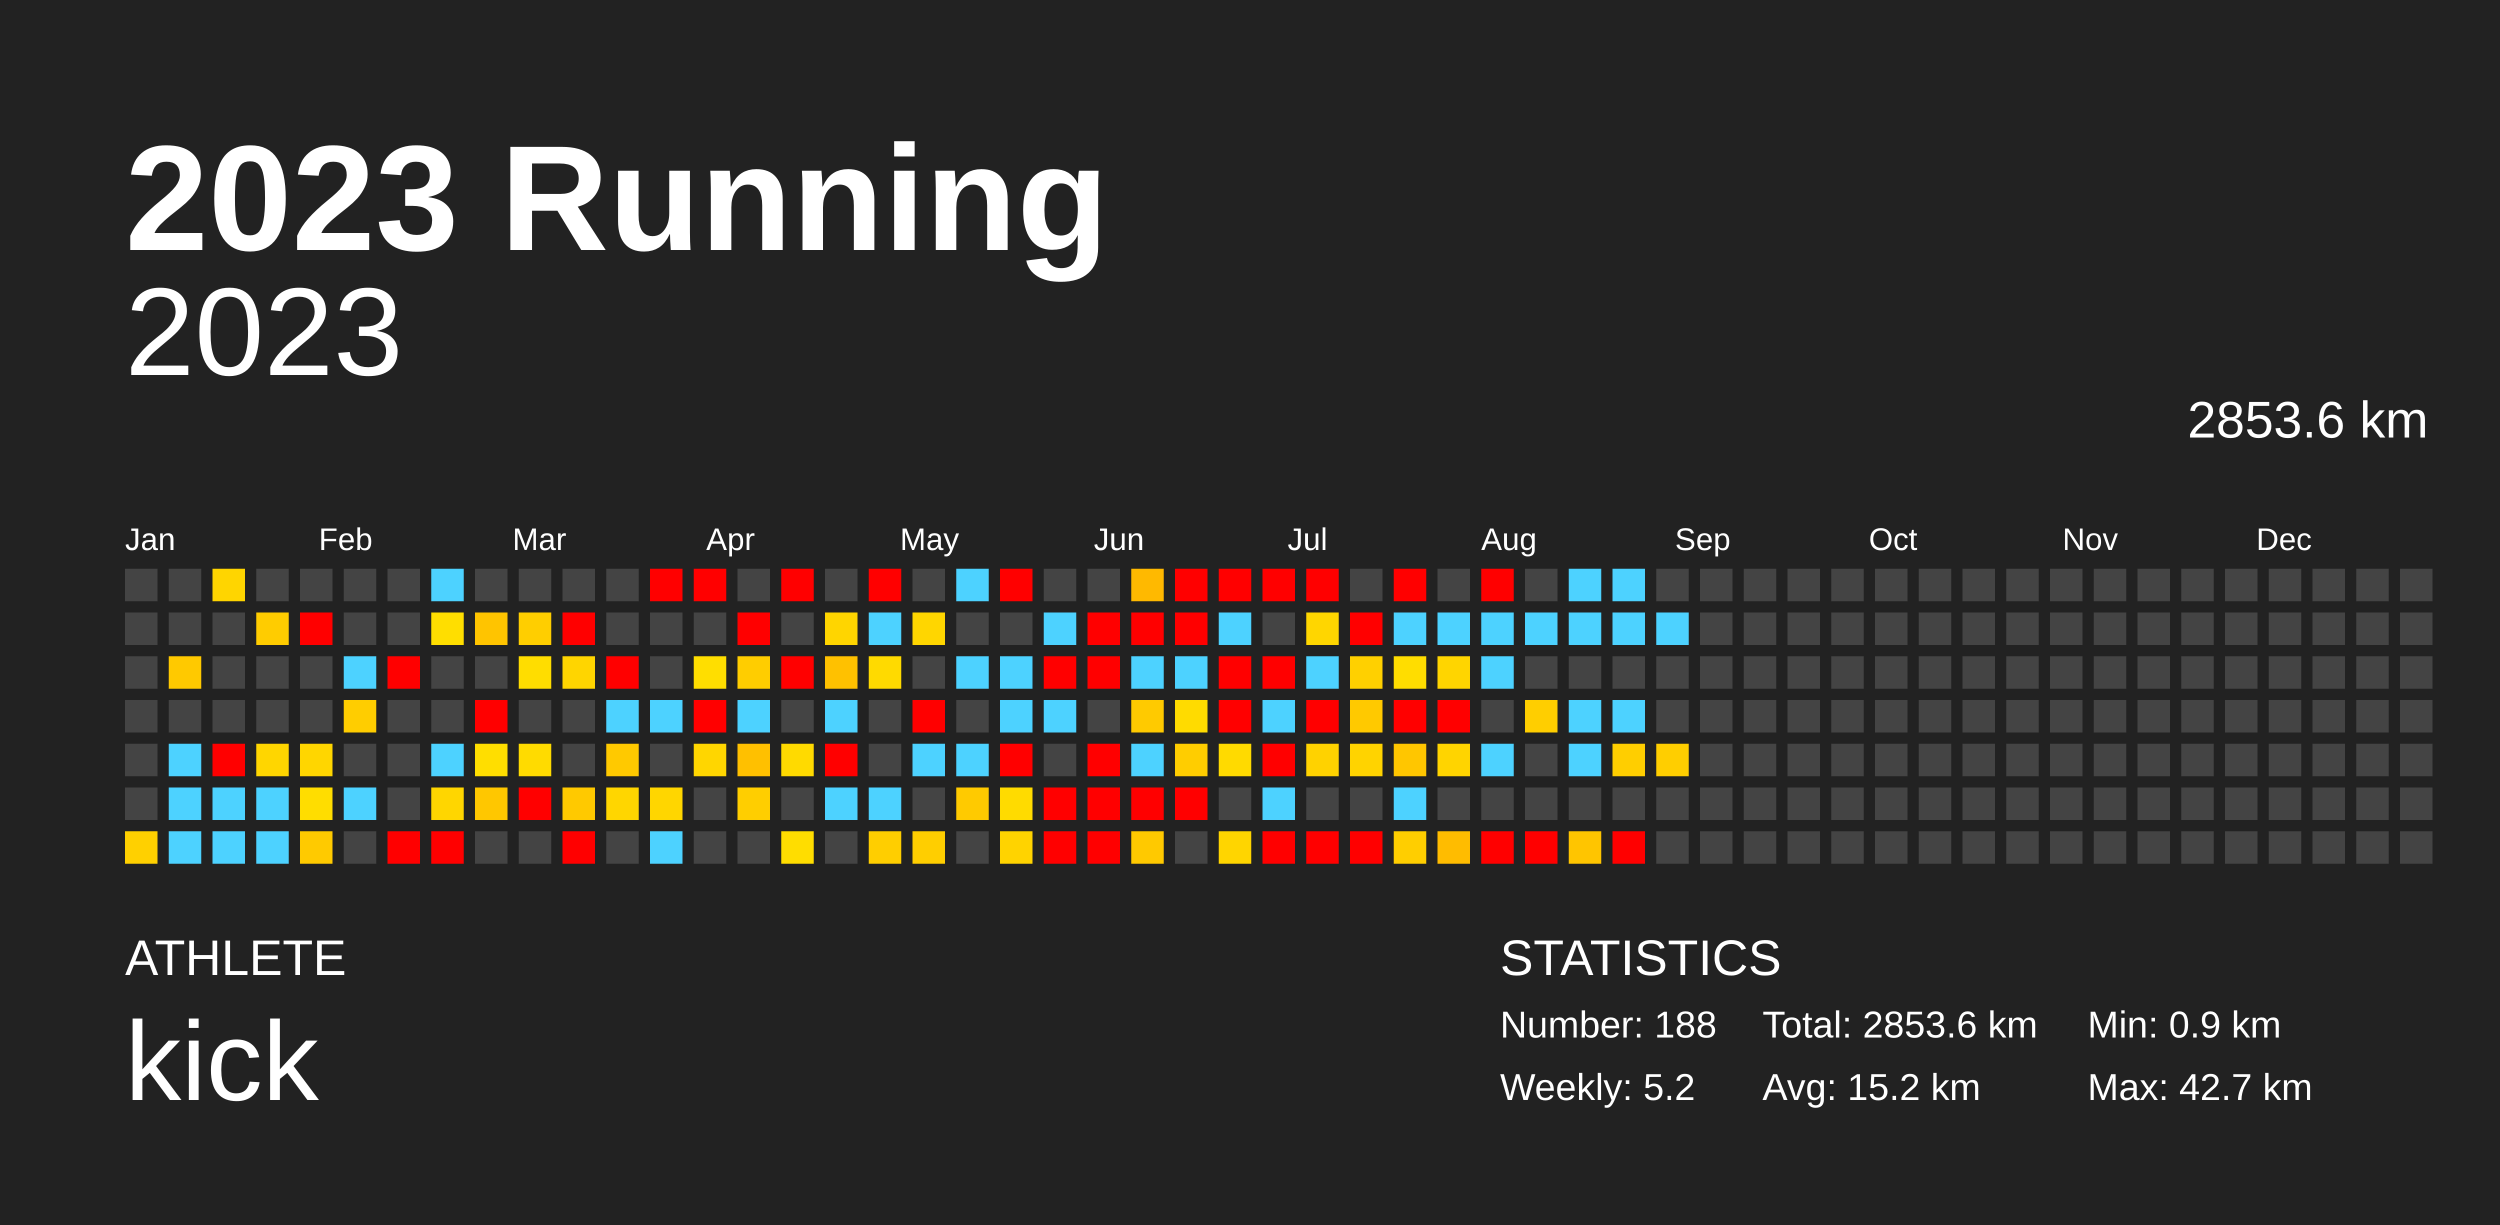
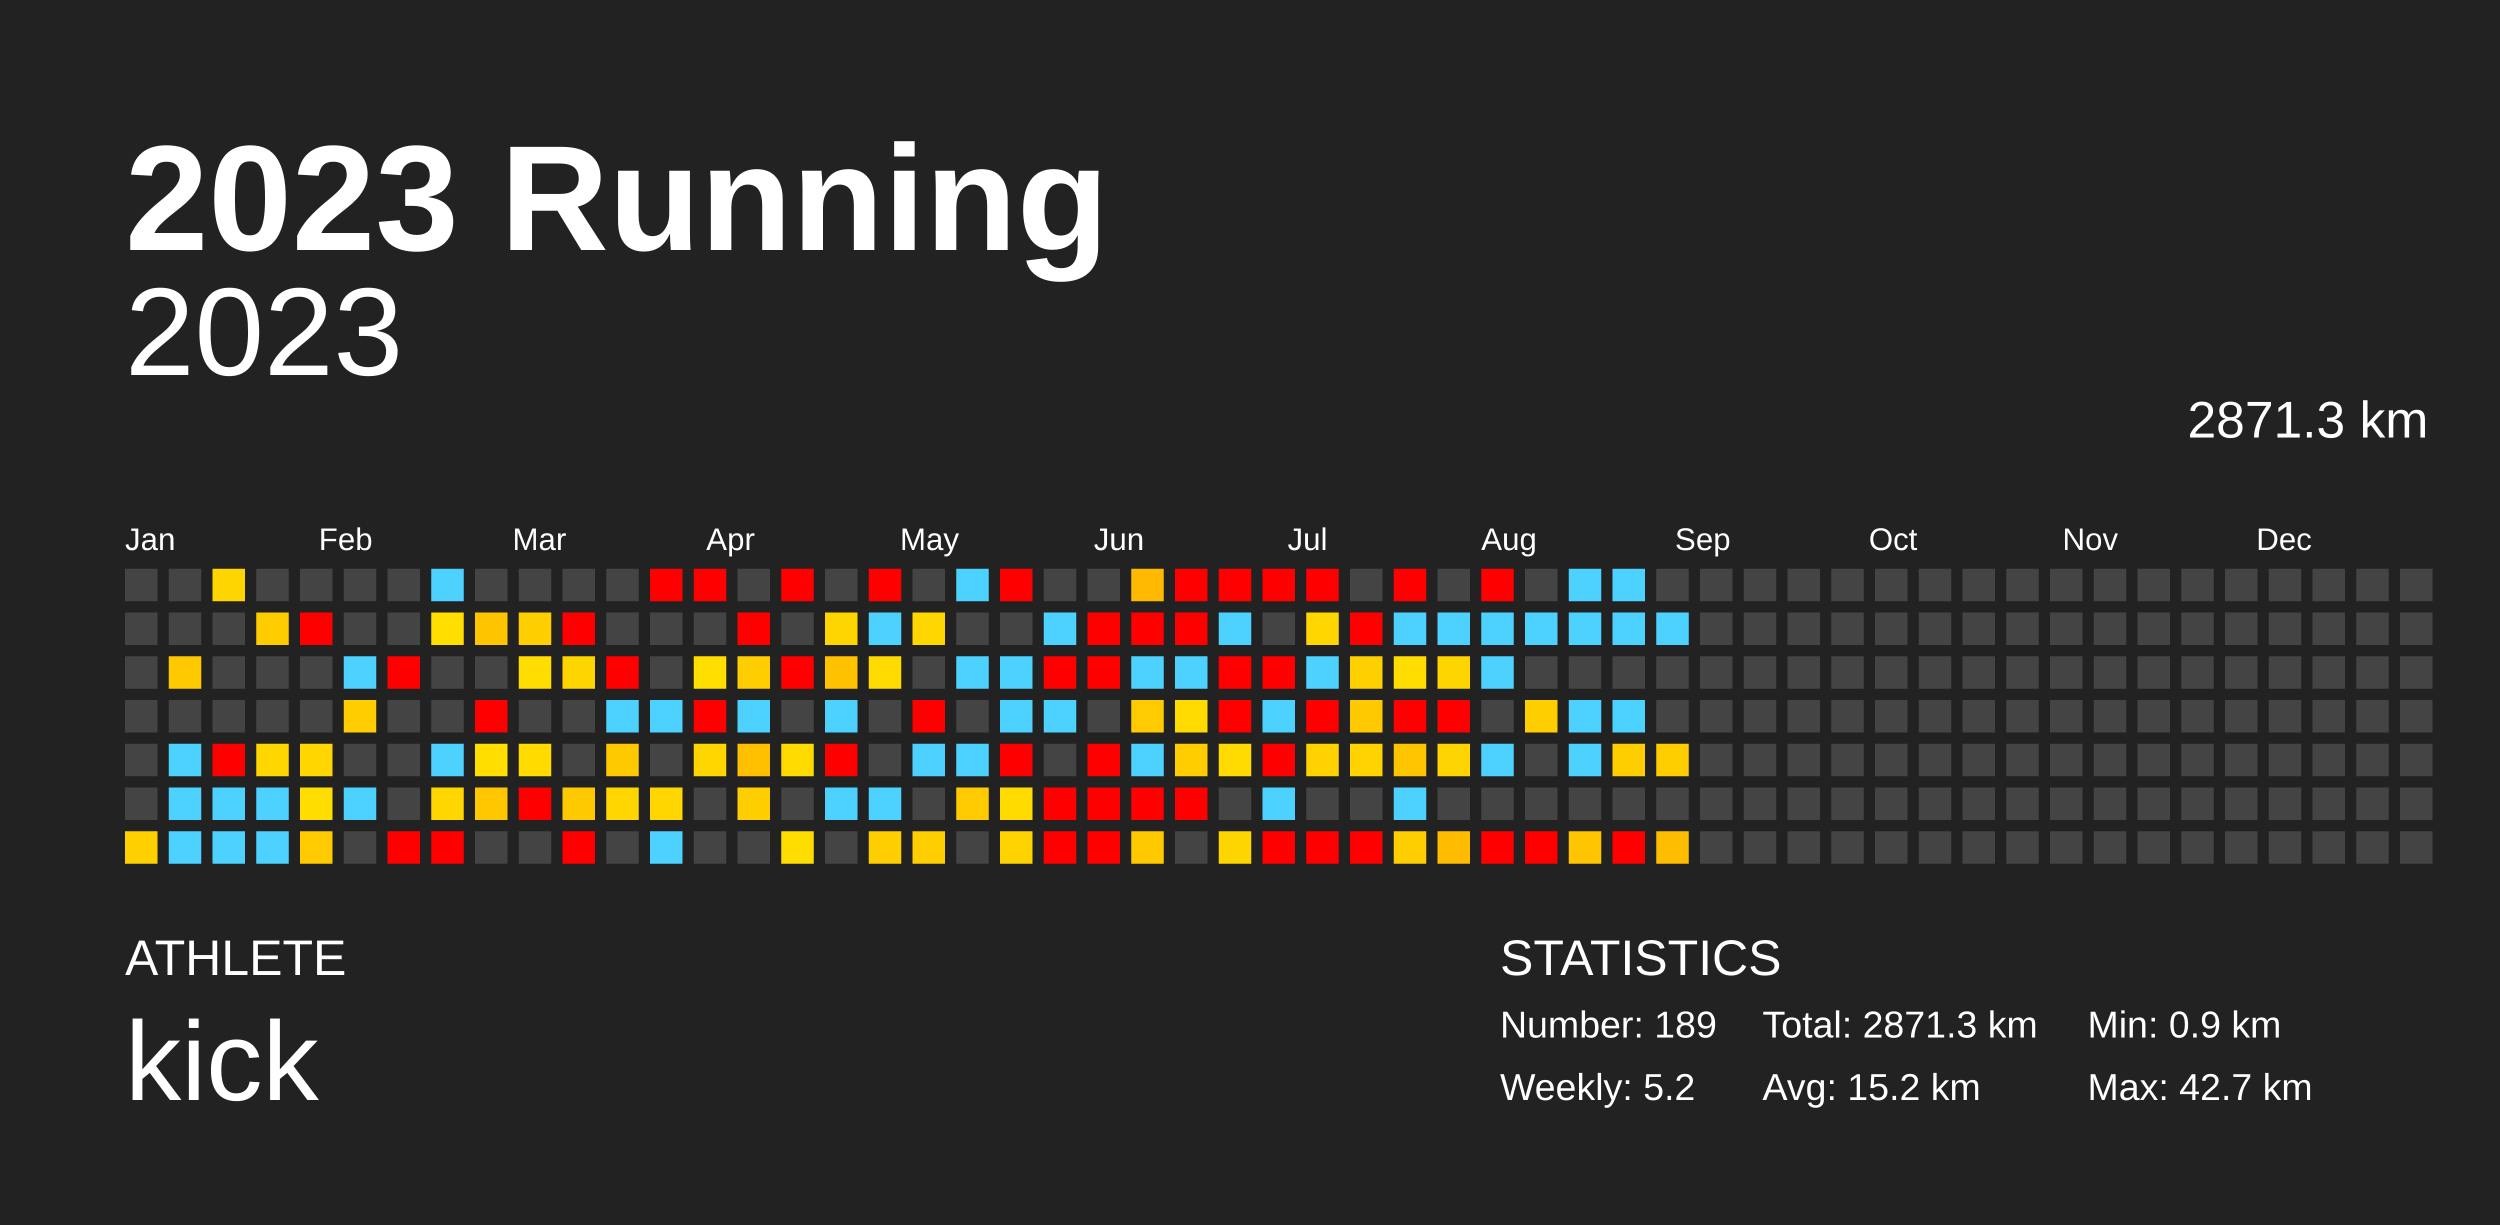
<svg xmlns="http://www.w3.org/2000/svg" baseProfile="full" height="98mm" version="1.1" viewBox="0,0,200,98" width="200mm">
  <defs />
  <rect fill="#222222" height="98" width="200" x="0" y="0" />
  <text fill="#FFFFFF" style="font-size:12px; font-family:Arial; font-weight:bold;" x="10" y="20">2023 Running</text>
  <text fill="#FFFFFF" style="font-size:4px; font-family:Arial" x="10" y="78">ATHLETE</text>
  <text fill="#FFFFFF" style="font-size:9px; font-family:Arial" x="10" y="88">kick</text>
  <text fill="#FFFFFF" style="font-size:4px; font-family:Arial" x="120" y="78">STATISTICS</text>
-   <text fill="#FFFFFF" style="font-size:3px; font-family:Arial" x="120" y="83">Number: 188</text>
+   <text fill="#FFFFFF" style="font-size:3px; font-family:Arial" x="120" y="83">Number: 189</text>
  <text fill="#FFFFFF" style="font-size:3px; font-family:Arial" x="120" y="88">Weekly: 5.2</text>
-   <text fill="#FFFFFF" style="font-size:3px; font-family:Arial" x="141" y="83">Total: 2853.6 km</text>
+   <text fill="#FFFFFF" style="font-size:3px; font-family:Arial" x="141" y="83">Total: 2871.3 km</text>
  <text fill="#FFFFFF" style="font-size:3px; font-family:Arial" x="141" y="88">Avg: 15.2 km</text>
  <text fill="#FFFFFF" style="font-size:3px; font-family:Arial" x="167" y="83">Min: 0.9 km</text>
  <text fill="#FFFFFF" style="font-size:3px; font-family:Arial" x="167" y="88">Max: 42.7 km</text>
  <text alignment-baseline="hanging" fill="#FFFFFF" style="font-size:10.0px; font-family:Arial;" x="10" y="30">2023</text>
-   <text alignment-baseline="hanging" fill="#FFFFFF" style="font-size:4.125px; font-family:Arial;" x="175" y="35">2853.6 km</text>
+   <text alignment-baseline="hanging" fill="#FFFFFF" style="font-size:4.125px; font-family:Arial;" x="175" y="35">2871.3 km</text>
  <text fill="#FFFFFF" style="font-size:2.5px; font-family:Arial" x="10.0" y="44">Jan</text>
  <text fill="#FFFFFF" style="font-size:2.5px; font-family:Arial" x="25.5" y="44">Feb</text>
  <text fill="#FFFFFF" style="font-size:2.5px; font-family:Arial" x="41.0" y="44">Mar</text>
  <text fill="#FFFFFF" style="font-size:2.5px; font-family:Arial" x="56.5" y="44">Apr</text>
  <text fill="#FFFFFF" style="font-size:2.5px; font-family:Arial" x="72.0" y="44">May</text>
  <text fill="#FFFFFF" style="font-size:2.5px; font-family:Arial" x="87.5" y="44">Jun</text>
  <text fill="#FFFFFF" style="font-size:2.5px; font-family:Arial" x="103.0" y="44">Jul</text>
  <text fill="#FFFFFF" style="font-size:2.5px; font-family:Arial" x="118.5" y="44">Aug</text>
  <text fill="#FFFFFF" style="font-size:2.5px; font-family:Arial" x="134.0" y="44">Sep</text>
  <text fill="#FFFFFF" style="font-size:2.5px; font-family:Arial" x="149.5" y="44">Oct</text>
  <text fill="#FFFFFF" style="font-size:2.5px; font-family:Arial" x="165.0" y="44">Nov</text>
  <text fill="#FFFFFF" style="font-size:2.5px; font-family:Arial" x="180.5" y="44">Dec</text>
  <rect fill="#444444" height="2.6" width="2.6" x="10.0" y="45.5" />
  <rect fill="#444444" height="2.6" width="2.6" x="10.0" y="49.0" />
  <rect fill="#444444" height="2.6" width="2.6" x="10.0" y="52.5" />
  <rect fill="#444444" height="2.6" width="2.6" x="10.0" y="56.0" />
  <rect fill="#444444" height="2.6" width="2.6" x="10.0" y="59.5" />
  <rect fill="#444444" height="2.6" width="2.6" x="10.0" y="63.0" />
  <rect fill="#ffd000" height="2.6" width="2.6" x="10.0" y="66.5" />
  <rect fill="#444444" height="2.6" width="2.6" x="13.5" y="45.5" />
  <rect fill="#444444" height="2.6" width="2.6" x="13.5" y="49.0" />
  <rect fill="#ffc900" height="2.6" width="2.6" x="13.5" y="52.5" />
  <rect fill="#444444" height="2.6" width="2.6" x="13.5" y="56.0" />
  <rect fill="#4dd2ff" height="2.6" width="2.6" x="13.5" y="59.5" />
  <rect fill="#4dd2ff" height="2.6" width="2.6" x="13.5" y="63.0" />
  <rect fill="#4dd2ff" height="2.6" width="2.6" x="13.5" y="66.5" />
  <rect fill="#ffd500" height="2.6" width="2.6" x="17.0" y="45.5" />
  <rect fill="#444444" height="2.6" width="2.6" x="17.0" y="49.0" />
  <rect fill="#444444" height="2.6" width="2.6" x="17.0" y="52.5" />
  <rect fill="#444444" height="2.6" width="2.6" x="17.0" y="56.0" />
  <rect fill="red" height="2.6" width="2.6" x="17.0" y="59.5" />
  <rect fill="#4dd2ff" height="2.6" width="2.6" x="17.0" y="63.0" />
  <rect fill="#4dd2ff" height="2.6" width="2.6" x="17.0" y="66.5" />
  <rect fill="#444444" height="2.6" width="2.6" x="20.5" y="45.5" />
  <rect fill="#ffcc00" height="2.6" width="2.6" x="20.5" y="49.0" />
  <rect fill="#444444" height="2.6" width="2.6" x="20.5" y="52.5" />
  <rect fill="#444444" height="2.6" width="2.6" x="20.5" y="56.0" />
  <rect fill="#ffd600" height="2.6" width="2.6" x="20.5" y="59.5" />
  <rect fill="#4dd2ff" height="2.6" width="2.6" x="20.5" y="63.0" />
  <rect fill="#4dd2ff" height="2.6" width="2.6" x="20.5" y="66.5" />
  <rect fill="#444444" height="2.6" width="2.6" x="24.0" y="45.5" />
  <rect fill="red" height="2.6" width="2.6" x="24.0" y="49.0" />
  <rect fill="#444444" height="2.6" width="2.6" x="24.0" y="52.5" />
  <rect fill="#444444" height="2.6" width="2.6" x="24.0" y="56.0" />
  <rect fill="#ffd600" height="2.6" width="2.6" x="24.0" y="59.5" />
  <rect fill="#ffdd00" height="2.6" width="2.6" x="24.0" y="63.0" />
  <rect fill="#ffca00" height="2.6" width="2.6" x="24.0" y="66.5" />
  <rect fill="#444444" height="2.6" width="2.6" x="27.5" y="45.5" />
  <rect fill="#444444" height="2.6" width="2.6" x="27.5" y="49.0" />
  <rect fill="#4dd2ff" height="2.6" width="2.6" x="27.5" y="52.5" />
  <rect fill="#ffcd00" height="2.6" width="2.6" x="27.5" y="56.0" />
  <rect fill="#444444" height="2.6" width="2.6" x="27.5" y="59.5" />
  <rect fill="#4dd2ff" height="2.6" width="2.6" x="27.5" y="63.0" />
  <rect fill="#444444" height="2.6" width="2.6" x="27.5" y="66.5" />
  <rect fill="#444444" height="2.6" width="2.6" x="31.0" y="45.5" />
  <rect fill="#444444" height="2.6" width="2.6" x="31.0" y="49.0" />
  <rect fill="red" height="2.6" width="2.6" x="31.0" y="52.5" />
  <rect fill="#444444" height="2.6" width="2.6" x="31.0" y="56.0" />
  <rect fill="#444444" height="2.6" width="2.6" x="31.0" y="59.5" />
  <rect fill="#444444" height="2.6" width="2.6" x="31.0" y="63.0" />
  <rect fill="red" height="2.6" width="2.6" x="31.0" y="66.5" />
  <rect fill="#4dd2ff" height="2.6" width="2.6" x="34.5" y="45.5" />
  <rect fill="#ffde00" height="2.6" width="2.6" x="34.5" y="49.0" />
  <rect fill="#444444" height="2.6" width="2.6" x="34.5" y="52.5" />
  <rect fill="#444444" height="2.6" width="2.6" x="34.5" y="56.0" />
  <rect fill="#4dd2ff" height="2.6" width="2.6" x="34.5" y="59.5" />
  <rect fill="#ffd600" height="2.6" width="2.6" x="34.5" y="63.0" />
  <rect fill="red" height="2.6" width="2.6" x="34.5" y="66.5" />
  <rect fill="#444444" height="2.6" width="2.6" x="38.0" y="45.5" />
  <rect fill="#ffc400" height="2.6" width="2.6" x="38.0" y="49.0" />
  <rect fill="#444444" height="2.6" width="2.6" x="38.0" y="52.5" />
  <rect fill="red" height="2.6" width="2.6" x="38.0" y="56.0" />
  <rect fill="#ffde00" height="2.6" width="2.6" x="38.0" y="59.5" />
  <rect fill="#ffc700" height="2.6" width="2.6" x="38.0" y="63.0" />
  <rect fill="#444444" height="2.6" width="2.6" x="38.0" y="66.5" />
  <rect fill="#444444" height="2.6" width="2.6" x="41.5" y="45.5" />
  <rect fill="#ffce00" height="2.6" width="2.6" x="41.5" y="49.0" />
  <rect fill="#ffdd00" height="2.6" width="2.6" x="41.5" y="52.5" />
  <rect fill="#444444" height="2.6" width="2.6" x="41.5" y="56.0" />
  <rect fill="#ffdb00" height="2.6" width="2.6" x="41.5" y="59.5" />
  <rect fill="red" height="2.6" width="2.6" x="41.5" y="63.0" />
  <rect fill="#444444" height="2.6" width="2.6" x="41.5" y="66.5" />
  <rect fill="#444444" height="2.6" width="2.6" x="45.0" y="45.5" />
  <rect fill="red" height="2.6" width="2.6" x="45.0" y="49.0" />
  <rect fill="#ffd500" height="2.6" width="2.6" x="45.0" y="52.5" />
  <rect fill="#444444" height="2.6" width="2.6" x="45.0" y="56.0" />
  <rect fill="#444444" height="2.6" width="2.6" x="45.0" y="59.5" />
  <rect fill="#ffc900" height="2.6" width="2.6" x="45.0" y="63.0" />
  <rect fill="red" height="2.6" width="2.6" x="45.0" y="66.5" />
  <rect fill="#444444" height="2.6" width="2.6" x="48.5" y="45.5" />
  <rect fill="#444444" height="2.6" width="2.6" x="48.5" y="49.0" />
  <rect fill="red" height="2.6" width="2.6" x="48.5" y="52.5" />
  <rect fill="#4dd2ff" height="2.6" width="2.6" x="48.5" y="56.0" />
  <rect fill="#ffc900" height="2.6" width="2.6" x="48.5" y="59.5" />
  <rect fill="#ffd600" height="2.6" width="2.6" x="48.5" y="63.0" />
  <rect fill="#444444" height="2.6" width="2.6" x="48.5" y="66.5" />
  <rect fill="red" height="2.6" width="2.6" x="52.0" y="45.5" />
  <rect fill="#444444" height="2.6" width="2.6" x="52.0" y="49.0" />
  <rect fill="#444444" height="2.6" width="2.6" x="52.0" y="52.5" />
  <rect fill="#4dd2ff" height="2.6" width="2.6" x="52.0" y="56.0" />
  <rect fill="#444444" height="2.6" width="2.6" x="52.0" y="59.5" />
  <rect fill="#ffd600" height="2.6" width="2.6" x="52.0" y="63.0" />
  <rect fill="#4dd2ff" height="2.6" width="2.6" x="52.0" y="66.5" />
  <rect fill="red" height="2.6" width="2.6" x="55.5" y="45.5" />
  <rect fill="#444444" height="2.6" width="2.6" x="55.5" y="49.0" />
  <rect fill="#ffde00" height="2.6" width="2.6" x="55.5" y="52.5" />
  <rect fill="red" height="2.6" width="2.6" x="55.5" y="56.0" />
  <rect fill="#ffd600" height="2.6" width="2.6" x="55.5" y="59.5" />
  <rect fill="#444444" height="2.6" width="2.6" x="55.5" y="63.0" />
  <rect fill="#444444" height="2.6" width="2.6" x="55.5" y="66.5" />
  <rect fill="#444444" height="2.6" width="2.6" x="59.0" y="45.5" />
  <rect fill="red" height="2.6" width="2.6" x="59.0" y="49.0" />
  <rect fill="#ffcd00" height="2.6" width="2.6" x="59.0" y="52.5" />
  <rect fill="#4dd2ff" height="2.6" width="2.6" x="59.0" y="56.0" />
  <rect fill="#ffc000" height="2.6" width="2.6" x="59.0" y="59.5" />
  <rect fill="#ffce00" height="2.6" width="2.6" x="59.0" y="63.0" />
  <rect fill="#444444" height="2.6" width="2.6" x="59.0" y="66.5" />
  <rect fill="red" height="2.6" width="2.6" x="62.5" y="45.5" />
  <rect fill="#444444" height="2.6" width="2.6" x="62.5" y="49.0" />
  <rect fill="red" height="2.6" width="2.6" x="62.5" y="52.5" />
  <rect fill="#444444" height="2.6" width="2.6" x="62.5" y="56.0" />
  <rect fill="#ffda00" height="2.6" width="2.6" x="62.5" y="59.5" />
  <rect fill="#444444" height="2.6" width="2.6" x="62.5" y="63.0" />
  <rect fill="#ffdd00" height="2.6" width="2.6" x="62.5" y="66.5" />
  <rect fill="#444444" height="2.6" width="2.6" x="66.0" y="45.5" />
  <rect fill="#ffd500" height="2.6" width="2.6" x="66.0" y="49.0" />
  <rect fill="#ffc100" height="2.6" width="2.6" x="66.0" y="52.5" />
  <rect fill="#4dd2ff" height="2.6" width="2.6" x="66.0" y="56.0" />
  <rect fill="red" height="2.6" width="2.6" x="66.0" y="59.5" />
  <rect fill="#4dd2ff" height="2.6" width="2.6" x="66.0" y="63.0" />
  <rect fill="#444444" height="2.6" width="2.6" x="66.0" y="66.5" />
  <rect fill="red" height="2.6" width="2.6" x="69.5" y="45.5" />
  <rect fill="#4dd2ff" height="2.6" width="2.6" x="69.5" y="49.0" />
  <rect fill="#ffda00" height="2.6" width="2.6" x="69.5" y="52.5" />
  <rect fill="#444444" height="2.6" width="2.6" x="69.5" y="56.0" />
  <rect fill="#444444" height="2.6" width="2.6" x="69.5" y="59.5" />
  <rect fill="#4dd2ff" height="2.6" width="2.6" x="69.5" y="63.0" />
  <rect fill="#ffce00" height="2.6" width="2.6" x="69.5" y="66.5" />
  <rect fill="#444444" height="2.6" width="2.6" x="73.0" y="45.5" />
  <rect fill="#ffd600" height="2.6" width="2.6" x="73.0" y="49.0" />
  <rect fill="#444444" height="2.6" width="2.6" x="73.0" y="52.5" />
  <rect fill="red" height="2.6" width="2.6" x="73.0" y="56.0" />
  <rect fill="#4dd2ff" height="2.6" width="2.6" x="73.0" y="59.5" />
  <rect fill="#444444" height="2.6" width="2.6" x="73.0" y="63.0" />
  <rect fill="#ffce00" height="2.6" width="2.6" x="73.0" y="66.5" />
  <rect fill="#4dd2ff" height="2.6" width="2.6" x="76.5" y="45.5" />
  <rect fill="#444444" height="2.6" width="2.6" x="76.5" y="49.0" />
  <rect fill="#4dd2ff" height="2.6" width="2.6" x="76.5" y="52.5" />
  <rect fill="#444444" height="2.6" width="2.6" x="76.5" y="56.0" />
  <rect fill="#4dd2ff" height="2.6" width="2.6" x="76.5" y="59.5" />
  <rect fill="#ffca00" height="2.6" width="2.6" x="76.5" y="63.0" />
  <rect fill="#444444" height="2.6" width="2.6" x="76.5" y="66.5" />
  <rect fill="red" height="2.6" width="2.6" x="80.0" y="45.5" />
  <rect fill="#444444" height="2.6" width="2.6" x="80.0" y="49.0" />
  <rect fill="#4dd2ff" height="2.6" width="2.6" x="80.0" y="52.5" />
  <rect fill="#4dd2ff" height="2.6" width="2.6" x="80.0" y="56.0" />
  <rect fill="red" height="2.6" width="2.6" x="80.0" y="59.5" />
  <rect fill="#ffdb00" height="2.6" width="2.6" x="80.0" y="63.0" />
  <rect fill="#ffd300" height="2.6" width="2.6" x="80.0" y="66.5" />
  <rect fill="#444444" height="2.6" width="2.6" x="83.5" y="45.5" />
  <rect fill="#4dd2ff" height="2.6" width="2.6" x="83.5" y="49.0" />
  <rect fill="red" height="2.6" width="2.6" x="83.5" y="52.5" />
  <rect fill="#4dd2ff" height="2.6" width="2.6" x="83.5" y="56.0" />
  <rect fill="#444444" height="2.6" width="2.6" x="83.5" y="59.5" />
  <rect fill="red" height="2.6" width="2.6" x="83.5" y="63.0" />
  <rect fill="red" height="2.6" width="2.6" x="83.5" y="66.5" />
  <rect fill="#444444" height="2.6" width="2.6" x="87.0" y="45.5" />
  <rect fill="red" height="2.6" width="2.6" x="87.0" y="49.0" />
  <rect fill="red" height="2.6" width="2.6" x="87.0" y="52.5" />
  <rect fill="#444444" height="2.6" width="2.6" x="87.0" y="56.0" />
  <rect fill="red" height="2.6" width="2.6" x="87.0" y="59.5" />
  <rect fill="red" height="2.6" width="2.6" x="87.0" y="63.0" />
  <rect fill="red" height="2.6" width="2.6" x="87.0" y="66.5" />
  <rect fill="#ffb900" height="2.6" width="2.6" x="90.5" y="45.5" />
  <rect fill="red" height="2.6" width="2.6" x="90.5" y="49.0" />
  <rect fill="#4dd2ff" height="2.6" width="2.6" x="90.5" y="52.5" />
  <rect fill="#ffca00" height="2.6" width="2.6" x="90.5" y="56.0" />
  <rect fill="#4dd2ff" height="2.6" width="2.6" x="90.5" y="59.5" />
  <rect fill="red" height="2.6" width="2.6" x="90.5" y="63.0" />
  <rect fill="#ffc900" height="2.6" width="2.6" x="90.5" y="66.5" />
  <rect fill="red" height="2.6" width="2.6" x="94.0" y="45.5" />
  <rect fill="red" height="2.6" width="2.6" x="94.0" y="49.0" />
  <rect fill="#4dd2ff" height="2.6" width="2.6" x="94.0" y="52.5" />
  <rect fill="#ffdb00" height="2.6" width="2.6" x="94.0" y="56.0" />
  <rect fill="#ffcd00" height="2.6" width="2.6" x="94.0" y="59.5" />
  <rect fill="red" height="2.6" width="2.6" x="94.0" y="63.0" />
  <rect fill="#444444" height="2.6" width="2.6" x="94.0" y="66.5" />
  <rect fill="red" height="2.6" width="2.6" x="97.5" y="45.5" />
  <rect fill="#4dd2ff" height="2.6" width="2.6" x="97.5" y="49.0" />
  <rect fill="red" height="2.6" width="2.6" x="97.5" y="52.5" />
  <rect fill="red" height="2.6" width="2.6" x="97.5" y="56.0" />
  <rect fill="#ffda00" height="2.6" width="2.6" x="97.5" y="59.5" />
  <rect fill="#444444" height="2.6" width="2.6" x="97.5" y="63.0" />
  <rect fill="#ffd500" height="2.6" width="2.6" x="97.5" y="66.5" />
  <rect fill="red" height="2.6" width="2.6" x="101.0" y="45.5" />
  <rect fill="#444444" height="2.6" width="2.6" x="101.0" y="49.0" />
  <rect fill="red" height="2.6" width="2.6" x="101.0" y="52.5" />
  <rect fill="#4dd2ff" height="2.6" width="2.6" x="101.0" y="56.0" />
  <rect fill="red" height="2.6" width="2.6" x="101.0" y="59.5" />
  <rect fill="#4dd2ff" height="2.6" width="2.6" x="101.0" y="63.0" />
  <rect fill="red" height="2.6" width="2.6" x="101.0" y="66.5" />
  <rect fill="red" height="2.6" width="2.6" x="104.5" y="45.5" />
  <rect fill="#ffd600" height="2.6" width="2.6" x="104.5" y="49.0" />
  <rect fill="#4dd2ff" height="2.6" width="2.6" x="104.5" y="52.5" />
  <rect fill="red" height="2.6" width="2.6" x="104.5" y="56.0" />
  <rect fill="#ffd200" height="2.6" width="2.6" x="104.5" y="59.5" />
  <rect fill="#444444" height="2.6" width="2.6" x="104.5" y="63.0" />
  <rect fill="red" height="2.6" width="2.6" x="104.5" y="66.5" />
  <rect fill="#444444" height="2.6" width="2.6" x="108.0" y="45.5" />
  <rect fill="red" height="2.6" width="2.6" x="108.0" y="49.0" />
  <rect fill="#ffd000" height="2.6" width="2.6" x="108.0" y="52.5" />
  <rect fill="#ffc900" height="2.6" width="2.6" x="108.0" y="56.0" />
  <rect fill="#ffd300" height="2.6" width="2.6" x="108.0" y="59.5" />
  <rect fill="#444444" height="2.6" width="2.6" x="108.0" y="63.0" />
  <rect fill="red" height="2.6" width="2.6" x="108.0" y="66.5" />
  <rect fill="red" height="2.6" width="2.6" x="111.5" y="45.5" />
  <rect fill="#4dd2ff" height="2.6" width="2.6" x="111.5" y="49.0" />
  <rect fill="#ffdd00" height="2.6" width="2.6" x="111.5" y="52.5" />
  <rect fill="red" height="2.6" width="2.6" x="111.5" y="56.0" />
  <rect fill="#ffc600" height="2.6" width="2.6" x="111.5" y="59.5" />
  <rect fill="#4dd2ff" height="2.6" width="2.6" x="111.5" y="63.0" />
  <rect fill="#ffce00" height="2.6" width="2.6" x="111.5" y="66.5" />
  <rect fill="#444444" height="2.6" width="2.6" x="115.0" y="45.5" />
  <rect fill="#4dd2ff" height="2.6" width="2.6" x="115.0" y="49.0" />
  <rect fill="#ffd500" height="2.6" width="2.6" x="115.0" y="52.5" />
  <rect fill="red" height="2.6" width="2.6" x="115.0" y="56.0" />
  <rect fill="#ffd400" height="2.6" width="2.6" x="115.0" y="59.5" />
  <rect fill="#444444" height="2.6" width="2.6" x="115.0" y="63.0" />
  <rect fill="#ffbc00" height="2.6" width="2.6" x="115.0" y="66.5" />
  <rect fill="red" height="2.6" width="2.6" x="118.5" y="45.5" />
  <rect fill="#4dd2ff" height="2.6" width="2.6" x="118.5" y="49.0" />
  <rect fill="#4dd2ff" height="2.6" width="2.6" x="118.5" y="52.5" />
  <rect fill="#444444" height="2.6" width="2.6" x="118.5" y="56.0" />
  <rect fill="#4dd2ff" height="2.6" width="2.6" x="118.5" y="59.5" />
  <rect fill="#444444" height="2.6" width="2.6" x="118.5" y="63.0" />
  <rect fill="red" height="2.6" width="2.6" x="118.5" y="66.5" />
  <rect fill="#444444" height="2.6" width="2.6" x="122.0" y="45.5" />
  <rect fill="#4dd2ff" height="2.6" width="2.6" x="122.0" y="49.0" />
  <rect fill="#444444" height="2.6" width="2.6" x="122.0" y="52.5" />
  <rect fill="#ffce00" height="2.6" width="2.6" x="122.0" y="56.0" />
  <rect fill="#444444" height="2.6" width="2.6" x="122.0" y="59.5" />
  <rect fill="#444444" height="2.6" width="2.6" x="122.0" y="63.0" />
  <rect fill="red" height="2.6" width="2.6" x="122.0" y="66.5" />
  <rect fill="#4dd2ff" height="2.6" width="2.6" x="125.5" y="45.5" />
  <rect fill="#4dd2ff" height="2.6" width="2.6" x="125.5" y="49.0" />
  <rect fill="#444444" height="2.6" width="2.6" x="125.5" y="52.5" />
  <rect fill="#4dd2ff" height="2.6" width="2.6" x="125.5" y="56.0" />
  <rect fill="#4dd2ff" height="2.6" width="2.6" x="125.5" y="59.5" />
  <rect fill="#444444" height="2.6" width="2.6" x="125.5" y="63.0" />
  <rect fill="#ffc500" height="2.6" width="2.6" x="125.5" y="66.5" />
  <rect fill="#4dd2ff" height="2.6" width="2.6" x="129.0" y="45.5" />
  <rect fill="#4dd2ff" height="2.6" width="2.6" x="129.0" y="49.0" />
  <rect fill="#444444" height="2.6" width="2.6" x="129.0" y="52.5" />
  <rect fill="#4dd2ff" height="2.6" width="2.6" x="129.0" y="56.0" />
  <rect fill="#ffce00" height="2.6" width="2.6" x="129.0" y="59.5" />
  <rect fill="#444444" height="2.6" width="2.6" x="129.0" y="63.0" />
  <rect fill="red" height="2.6" width="2.6" x="129.0" y="66.5" />
  <rect fill="#444444" height="2.6" width="2.6" x="132.5" y="45.5" />
  <rect fill="#4dd2ff" height="2.6" width="2.6" x="132.5" y="49.0" />
  <rect fill="#444444" height="2.6" width="2.6" x="132.5" y="52.5" />
  <rect fill="#444444" height="2.6" width="2.6" x="132.5" y="56.0" />
  <rect fill="#ffce00" height="2.6" width="2.6" x="132.5" y="59.5" />
  <rect fill="#444444" height="2.6" width="2.6" x="132.5" y="63.0" />
-   <rect fill="#444444" height="2.6" width="2.6" x="132.5" y="66.5" />
+   <rect fill="#ffbd00" height="2.6" width="2.6" x="132.5" y="66.5" />
  <rect fill="#444444" height="2.6" width="2.6" x="136.0" y="45.5" />
  <rect fill="#444444" height="2.6" width="2.6" x="136.0" y="49.0" />
  <rect fill="#444444" height="2.6" width="2.6" x="136.0" y="52.5" />
  <rect fill="#444444" height="2.6" width="2.6" x="136.0" y="56.0" />
  <rect fill="#444444" height="2.6" width="2.6" x="136.0" y="59.5" />
  <rect fill="#444444" height="2.6" width="2.6" x="136.0" y="63.0" />
  <rect fill="#444444" height="2.6" width="2.6" x="136.0" y="66.5" />
  <rect fill="#444444" height="2.6" width="2.6" x="139.5" y="45.5" />
  <rect fill="#444444" height="2.6" width="2.6" x="139.5" y="49.0" />
  <rect fill="#444444" height="2.6" width="2.6" x="139.5" y="52.5" />
  <rect fill="#444444" height="2.6" width="2.6" x="139.5" y="56.0" />
  <rect fill="#444444" height="2.6" width="2.6" x="139.5" y="59.5" />
  <rect fill="#444444" height="2.6" width="2.6" x="139.5" y="63.0" />
  <rect fill="#444444" height="2.6" width="2.6" x="139.5" y="66.5" />
  <rect fill="#444444" height="2.6" width="2.6" x="143.0" y="45.5" />
  <rect fill="#444444" height="2.6" width="2.6" x="143.0" y="49.0" />
  <rect fill="#444444" height="2.6" width="2.6" x="143.0" y="52.5" />
  <rect fill="#444444" height="2.6" width="2.6" x="143.0" y="56.0" />
  <rect fill="#444444" height="2.6" width="2.6" x="143.0" y="59.5" />
  <rect fill="#444444" height="2.6" width="2.6" x="143.0" y="63.0" />
  <rect fill="#444444" height="2.6" width="2.6" x="143.0" y="66.5" />
  <rect fill="#444444" height="2.6" width="2.6" x="146.5" y="45.5" />
  <rect fill="#444444" height="2.6" width="2.6" x="146.5" y="49.0" />
  <rect fill="#444444" height="2.6" width="2.6" x="146.5" y="52.5" />
  <rect fill="#444444" height="2.6" width="2.6" x="146.5" y="56.0" />
  <rect fill="#444444" height="2.6" width="2.6" x="146.5" y="59.5" />
  <rect fill="#444444" height="2.6" width="2.6" x="146.5" y="63.0" />
  <rect fill="#444444" height="2.6" width="2.6" x="146.5" y="66.5" />
  <rect fill="#444444" height="2.6" width="2.6" x="150.0" y="45.5" />
  <rect fill="#444444" height="2.6" width="2.6" x="150.0" y="49.0" />
  <rect fill="#444444" height="2.6" width="2.6" x="150.0" y="52.5" />
  <rect fill="#444444" height="2.6" width="2.6" x="150.0" y="56.0" />
  <rect fill="#444444" height="2.6" width="2.6" x="150.0" y="59.5" />
  <rect fill="#444444" height="2.6" width="2.6" x="150.0" y="63.0" />
  <rect fill="#444444" height="2.6" width="2.6" x="150.0" y="66.5" />
  <rect fill="#444444" height="2.6" width="2.6" x="153.5" y="45.5" />
  <rect fill="#444444" height="2.6" width="2.6" x="153.5" y="49.0" />
  <rect fill="#444444" height="2.6" width="2.6" x="153.5" y="52.5" />
  <rect fill="#444444" height="2.6" width="2.6" x="153.5" y="56.0" />
  <rect fill="#444444" height="2.6" width="2.6" x="153.5" y="59.5" />
  <rect fill="#444444" height="2.6" width="2.6" x="153.5" y="63.0" />
  <rect fill="#444444" height="2.6" width="2.6" x="153.5" y="66.5" />
  <rect fill="#444444" height="2.6" width="2.6" x="157.0" y="45.5" />
  <rect fill="#444444" height="2.6" width="2.6" x="157.0" y="49.0" />
  <rect fill="#444444" height="2.6" width="2.6" x="157.0" y="52.5" />
  <rect fill="#444444" height="2.6" width="2.6" x="157.0" y="56.0" />
  <rect fill="#444444" height="2.6" width="2.6" x="157.0" y="59.5" />
  <rect fill="#444444" height="2.6" width="2.6" x="157.0" y="63.0" />
  <rect fill="#444444" height="2.6" width="2.6" x="157.0" y="66.5" />
  <rect fill="#444444" height="2.6" width="2.6" x="160.5" y="45.5" />
  <rect fill="#444444" height="2.6" width="2.6" x="160.5" y="49.0" />
  <rect fill="#444444" height="2.6" width="2.6" x="160.5" y="52.5" />
  <rect fill="#444444" height="2.6" width="2.6" x="160.5" y="56.0" />
  <rect fill="#444444" height="2.6" width="2.6" x="160.5" y="59.5" />
  <rect fill="#444444" height="2.6" width="2.6" x="160.5" y="63.0" />
  <rect fill="#444444" height="2.6" width="2.6" x="160.5" y="66.5" />
  <rect fill="#444444" height="2.6" width="2.6" x="164.0" y="45.5" />
  <rect fill="#444444" height="2.6" width="2.6" x="164.0" y="49.0" />
  <rect fill="#444444" height="2.6" width="2.6" x="164.0" y="52.5" />
  <rect fill="#444444" height="2.6" width="2.6" x="164.0" y="56.0" />
  <rect fill="#444444" height="2.6" width="2.6" x="164.0" y="59.5" />
  <rect fill="#444444" height="2.6" width="2.6" x="164.0" y="63.0" />
  <rect fill="#444444" height="2.6" width="2.6" x="164.0" y="66.5" />
  <rect fill="#444444" height="2.6" width="2.6" x="167.5" y="45.5" />
  <rect fill="#444444" height="2.6" width="2.6" x="167.5" y="49.0" />
  <rect fill="#444444" height="2.6" width="2.6" x="167.5" y="52.5" />
  <rect fill="#444444" height="2.6" width="2.6" x="167.5" y="56.0" />
  <rect fill="#444444" height="2.6" width="2.6" x="167.5" y="59.5" />
  <rect fill="#444444" height="2.6" width="2.6" x="167.5" y="63.0" />
  <rect fill="#444444" height="2.6" width="2.6" x="167.5" y="66.5" />
  <rect fill="#444444" height="2.6" width="2.6" x="171.0" y="45.5" />
  <rect fill="#444444" height="2.6" width="2.6" x="171.0" y="49.0" />
  <rect fill="#444444" height="2.6" width="2.6" x="171.0" y="52.5" />
  <rect fill="#444444" height="2.6" width="2.6" x="171.0" y="56.0" />
  <rect fill="#444444" height="2.6" width="2.6" x="171.0" y="59.5" />
  <rect fill="#444444" height="2.6" width="2.6" x="171.0" y="63.0" />
  <rect fill="#444444" height="2.6" width="2.6" x="171.0" y="66.5" />
  <rect fill="#444444" height="2.6" width="2.6" x="174.5" y="45.5" />
  <rect fill="#444444" height="2.6" width="2.6" x="174.5" y="49.0" />
  <rect fill="#444444" height="2.6" width="2.6" x="174.5" y="52.5" />
  <rect fill="#444444" height="2.6" width="2.6" x="174.5" y="56.0" />
  <rect fill="#444444" height="2.6" width="2.6" x="174.5" y="59.5" />
  <rect fill="#444444" height="2.6" width="2.6" x="174.5" y="63.0" />
  <rect fill="#444444" height="2.6" width="2.6" x="174.5" y="66.5" />
  <rect fill="#444444" height="2.6" width="2.6" x="178.0" y="45.5" />
  <rect fill="#444444" height="2.6" width="2.6" x="178.0" y="49.0" />
  <rect fill="#444444" height="2.6" width="2.6" x="178.0" y="52.5" />
  <rect fill="#444444" height="2.6" width="2.6" x="178.0" y="56.0" />
  <rect fill="#444444" height="2.6" width="2.6" x="178.0" y="59.5" />
  <rect fill="#444444" height="2.6" width="2.6" x="178.0" y="63.0" />
  <rect fill="#444444" height="2.6" width="2.6" x="178.0" y="66.5" />
  <rect fill="#444444" height="2.6" width="2.6" x="181.5" y="45.5" />
  <rect fill="#444444" height="2.6" width="2.6" x="181.5" y="49.0" />
  <rect fill="#444444" height="2.6" width="2.6" x="181.5" y="52.5" />
  <rect fill="#444444" height="2.6" width="2.6" x="181.5" y="56.0" />
  <rect fill="#444444" height="2.6" width="2.6" x="181.5" y="59.5" />
  <rect fill="#444444" height="2.6" width="2.6" x="181.5" y="63.0" />
  <rect fill="#444444" height="2.6" width="2.6" x="181.5" y="66.5" />
  <rect fill="#444444" height="2.6" width="2.6" x="185.0" y="45.5" />
  <rect fill="#444444" height="2.6" width="2.6" x="185.0" y="49.0" />
  <rect fill="#444444" height="2.6" width="2.6" x="185.0" y="52.5" />
  <rect fill="#444444" height="2.6" width="2.6" x="185.0" y="56.0" />
  <rect fill="#444444" height="2.6" width="2.6" x="185.0" y="59.5" />
  <rect fill="#444444" height="2.6" width="2.6" x="185.0" y="63.0" />
  <rect fill="#444444" height="2.6" width="2.6" x="185.0" y="66.5" />
  <rect fill="#444444" height="2.6" width="2.6" x="188.5" y="45.5" />
  <rect fill="#444444" height="2.6" width="2.6" x="188.5" y="49.0" />
  <rect fill="#444444" height="2.6" width="2.6" x="188.5" y="52.5" />
  <rect fill="#444444" height="2.6" width="2.6" x="188.5" y="56.0" />
  <rect fill="#444444" height="2.6" width="2.6" x="188.5" y="59.5" />
  <rect fill="#444444" height="2.6" width="2.6" x="188.5" y="63.0" />
  <rect fill="#444444" height="2.6" width="2.6" x="188.5" y="66.5" />
  <rect fill="#444444" height="2.6" width="2.6" x="192.0" y="45.5" />
  <rect fill="#444444" height="2.6" width="2.6" x="192.0" y="49.0" />
  <rect fill="#444444" height="2.6" width="2.6" x="192.0" y="52.5" />
  <rect fill="#444444" height="2.6" width="2.6" x="192.0" y="56.0" />
  <rect fill="#444444" height="2.6" width="2.6" x="192.0" y="59.5" />
  <rect fill="#444444" height="2.6" width="2.6" x="192.0" y="63.0" />
  <rect fill="#444444" height="2.6" width="2.6" x="192.0" y="66.5" />
</svg>
